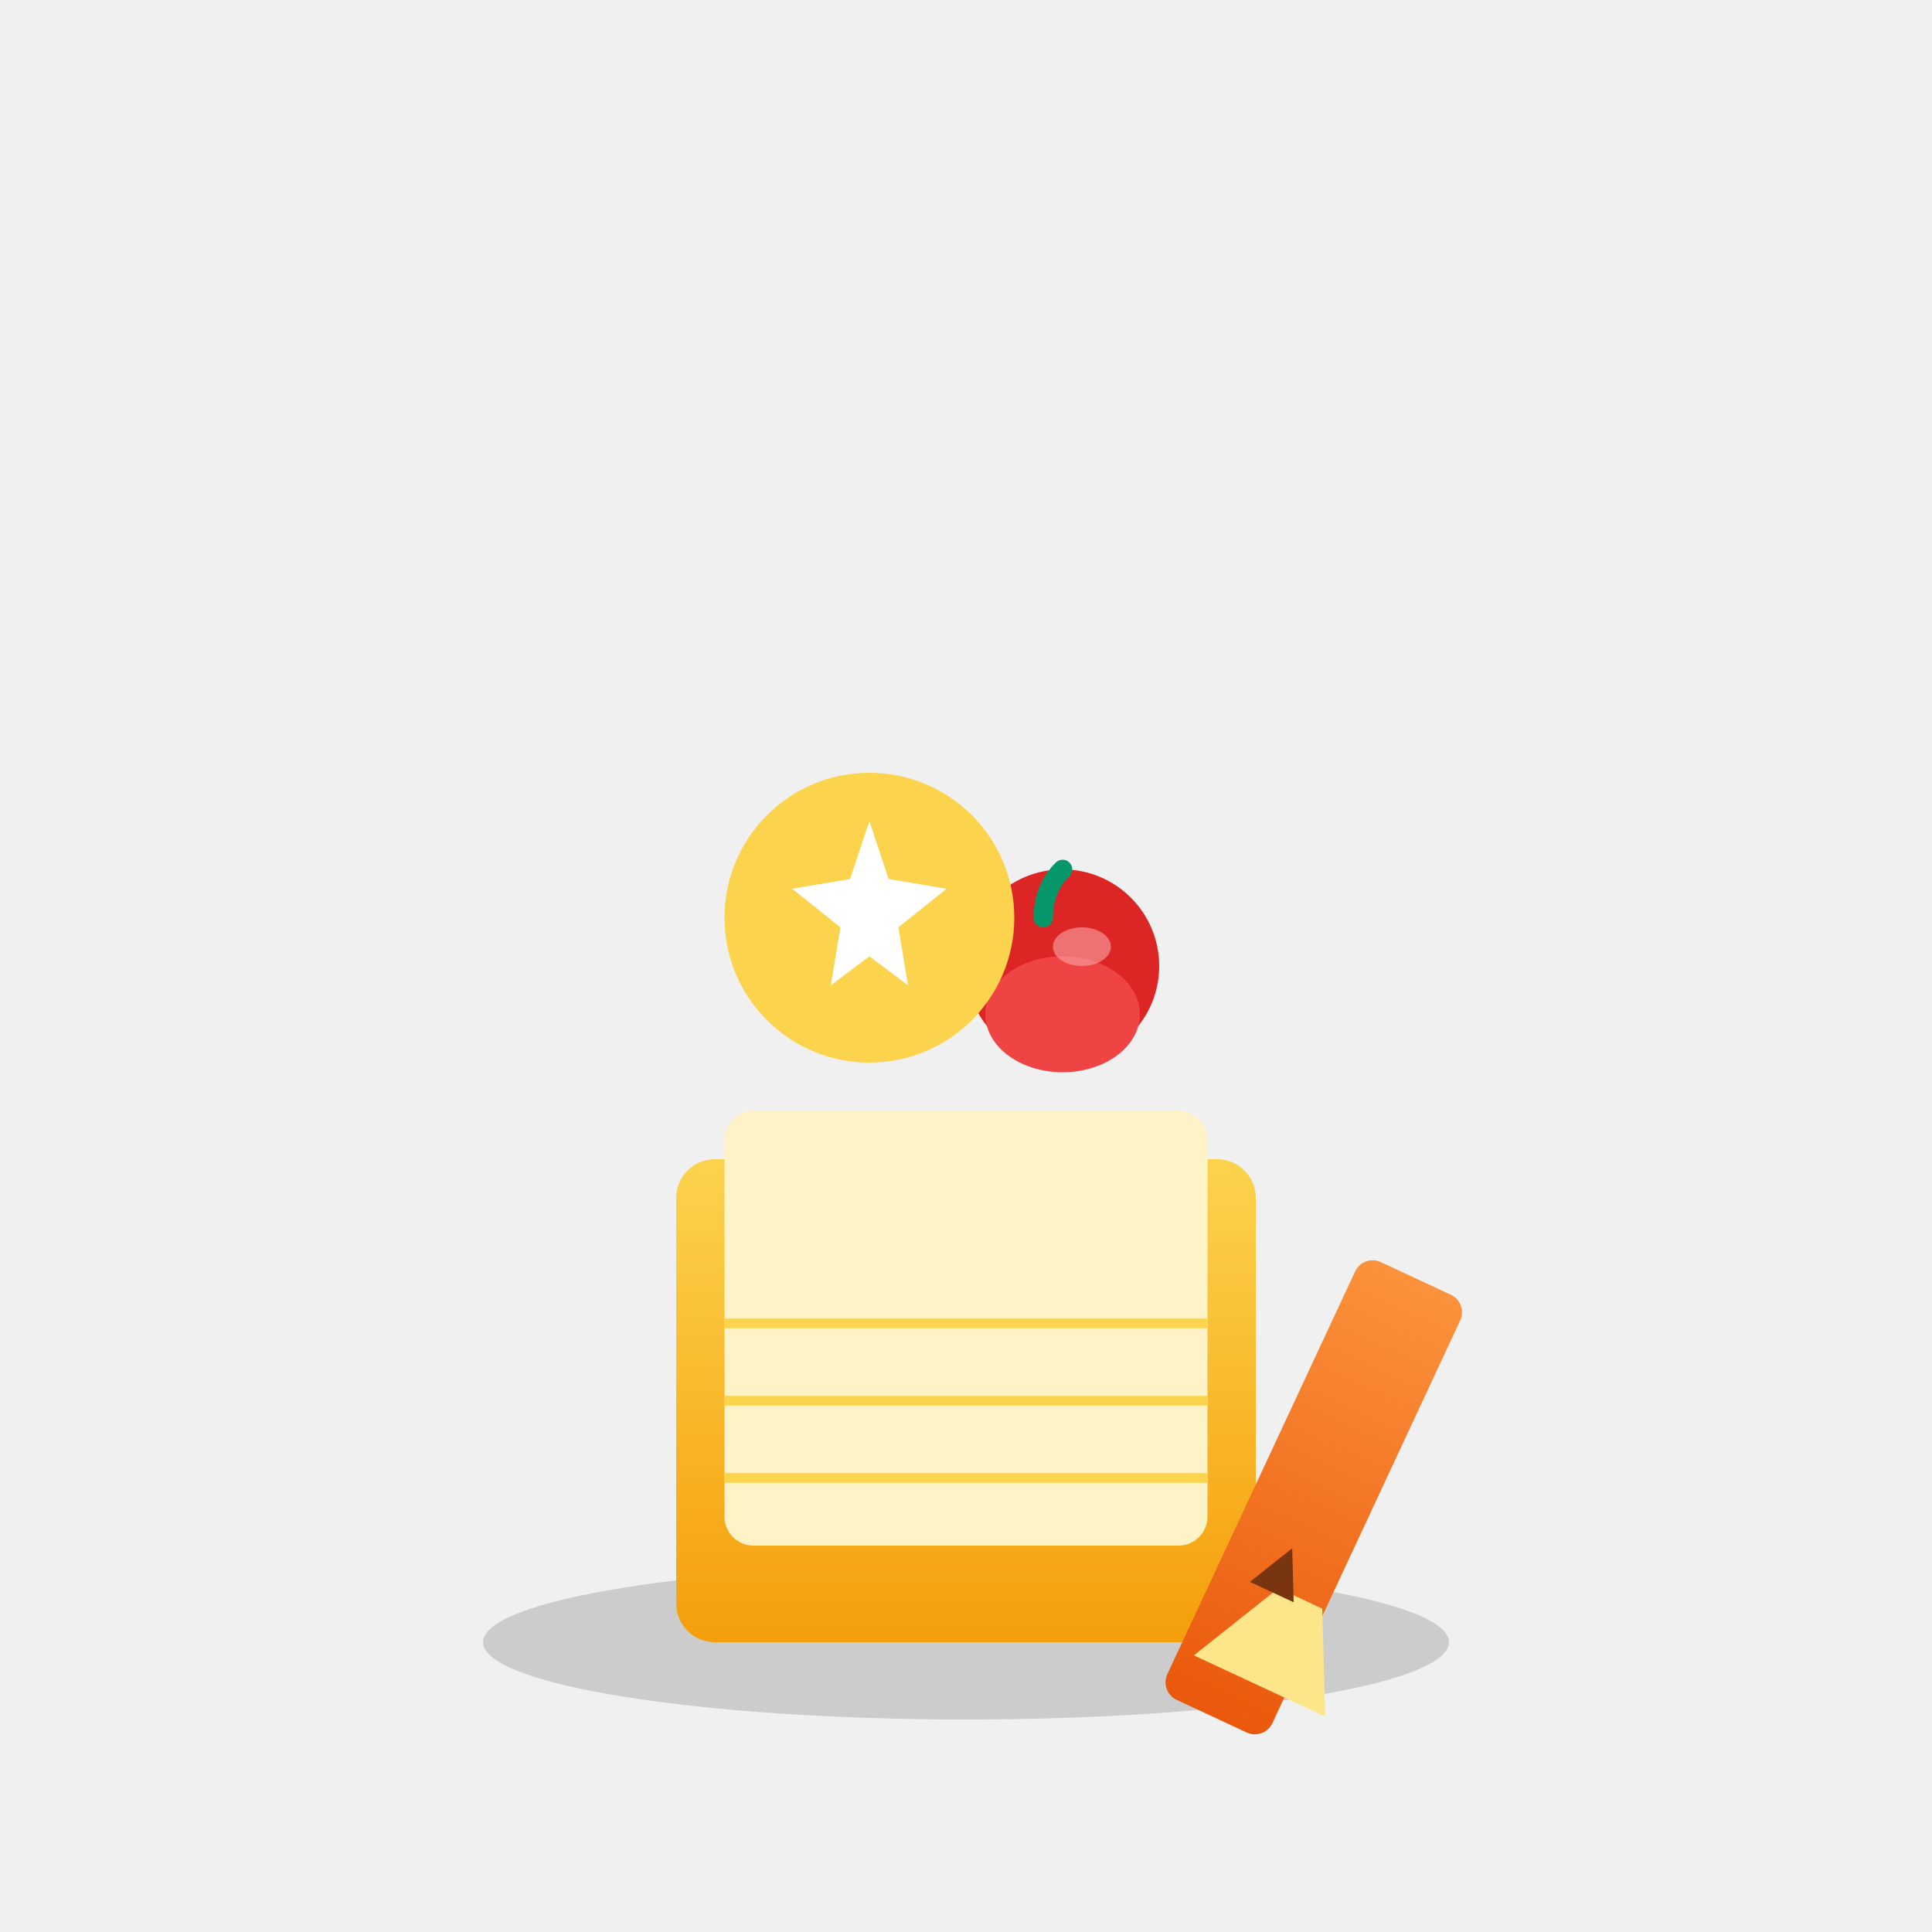
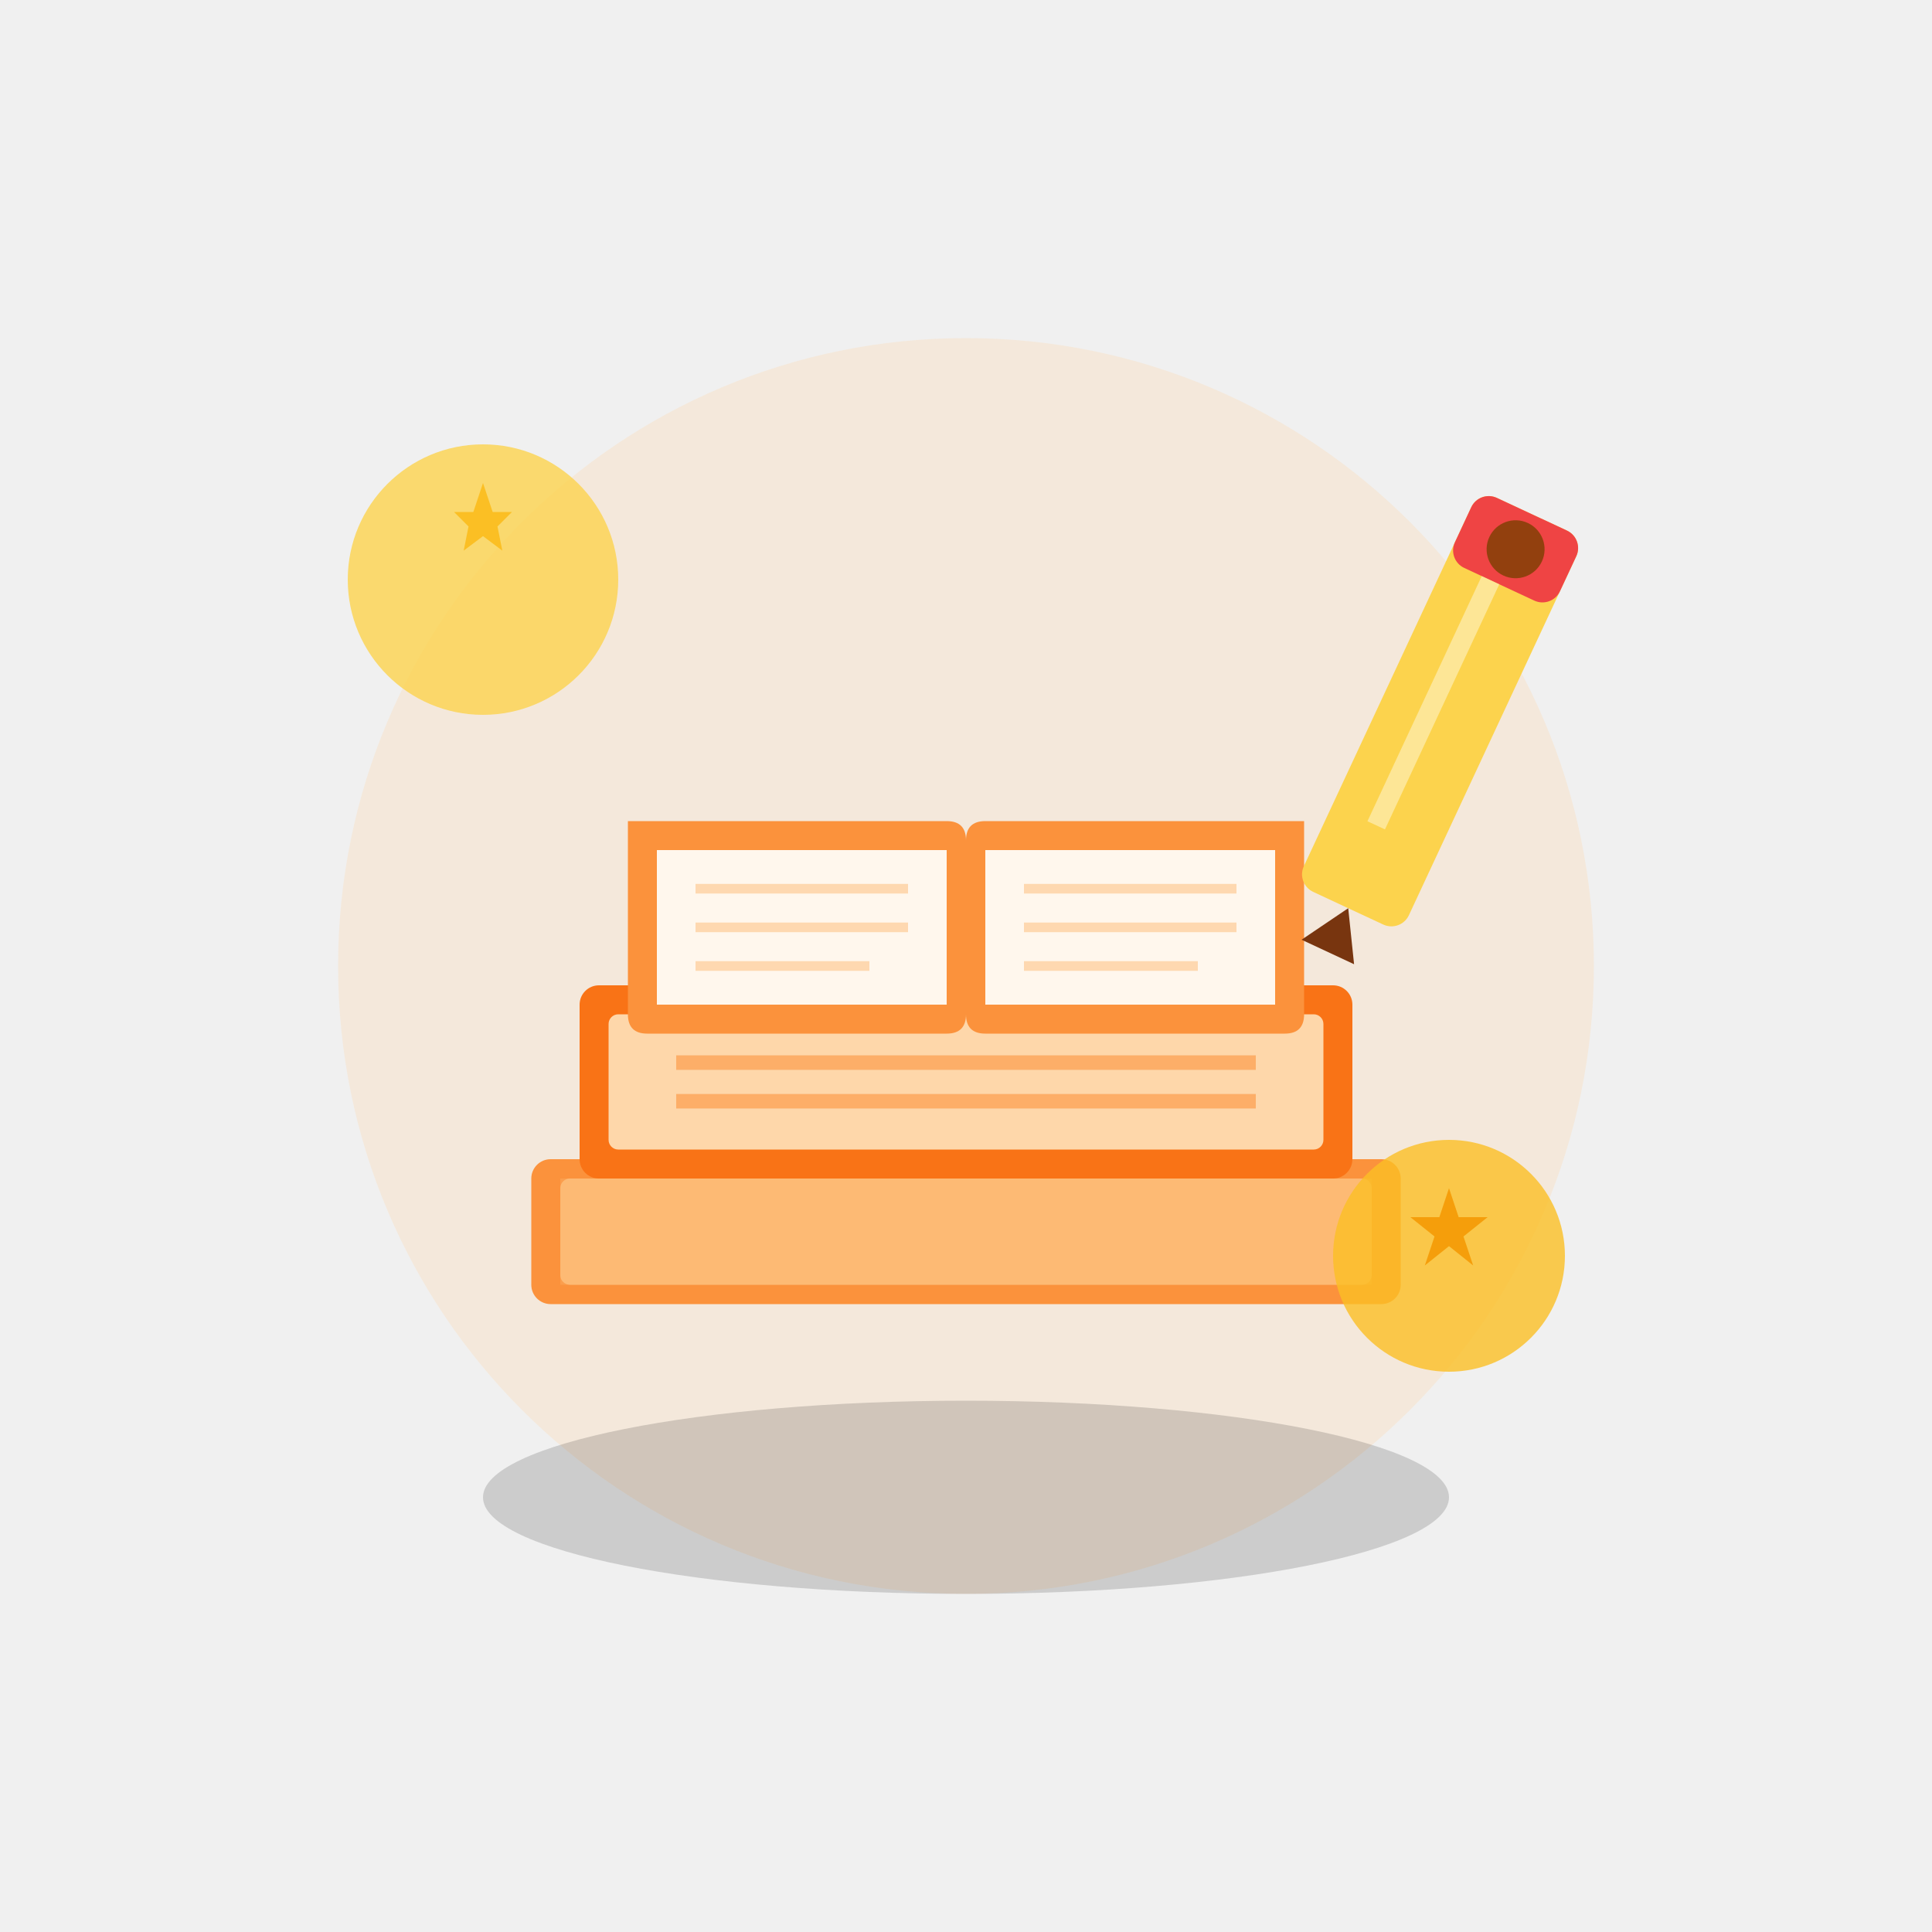
<svg xmlns="http://www.w3.org/2000/svg" width="200" height="200" viewBox="0 0 200 200" fill="none">
+   <circle cx="100" cy="100" r="65" fill="#FED7AA" opacity="0.3" />
+   <ellipse cx="100" cy="155" rx="50" ry="10" fill="#000000" opacity="0.15" />
+   <rect x="55" y="120" width="90" height="15" rx="2" fill="#FB923C" />
+   <rect x="58" y="122" width="84" height="11" rx="1" fill="#FDBA74" />
+   <path d="M58 122 L142 122 L142 133 L58 133" fill="url(#bookGradient1)" />
+   <rect x="60" y="102" width="80" height="20" rx="2" fill="#F97316" />
+   <rect x="63" y="105" width="74" height="14" rx="1" fill="#FED7AA" />
+   <line x1="70" y1="110" x2="130" y2="110" stroke="#FB923C" stroke-width="1.5" opacity="0.6" />
+   <line x1="70" y1="114" x2="130" y2="114" stroke="#FB923C" stroke-width="1.5" opacity="0.6" />
+   <path d="M65 85 L65 105 Q65 107 67 107 L98 107 Q100 107 100 105 L100 87 Q100 85 98 85 Z" fill="#FB923C" />
+   <path d="M135 85 L135 105 Q135 107 133 107 L102 107 Q100 107 100 105 L100 87 Q100 85 102 85 Z" fill="#FB923C" />
+   <rect x="68" y="88" width="30" height="16" fill="#FFF7ED" />
+   <rect x="102" y="88" width="30" height="16" fill="#FFF7ED" />
+   <line x1="72" y1="92" x2="94" y2="92" stroke="#FDBA74" stroke-width="1" opacity="0.5" />
+   <line x1="72" y1="96" x2="94" y2="96" stroke="#FDBA74" stroke-width="1" opacity="0.5" />
+   <line x1="72" y1="100" x2="90" y2="100" stroke="#FDBA74" stroke-width="1" opacity="0.5" />
+   <line x1="106" y1="92" x2="128" y2="92" stroke="#FDBA74" stroke-width="1" opacity="0.5" />
+   <line x1="106" y1="96" x2="128" y2="96" stroke="#FDBA74" stroke-width="1" opacity="0.5" />
+   <line x1="106" y1="100" x2="124" y2="100" stroke="#FDBA74" stroke-width="1" opacity="0.5" />
+   <g transform="rotate(25 145 80)">
+     <rect x="140" y="50" width="12" height="45" rx="2" fill="#FCD34D" />
+     <rect x="140" y="50" width="12" height="8" rx="2" fill="#EF4444" />
+     <circle cx="146" cy="54" r="3" fill="#92400E" />
+     <path d="M146 95 L143 100 L149 100 Z" fill="#78350F" />
+     <rect x="144" y="58" width="2" height="28" fill="#FEF3C7" opacity="0.6" />
+   </g>
+   <circle cx="50" cy="60" r="14" fill="#FCD34D" opacity="0.8" />
+   <path d="M50 50 L51 53 L53 53 L51.5 54.5 L52 57 L50 55.5 L48 57 L48.5 54.5 L47 53 L49 53 Z" fill="#FBBF24" />
+   <circle cx="150" cy="130" r="12" fill="#FBBF24" opacity="0.8" />
+   <path d="M150 123 L151 126 L154 126 L151.5 128 L152.5 131 L150 129 L147.5 131 L148.5 128 L146 126 L149 126 Z" fill="#F59E0B" />
  <defs>
-     <linearGradient id="bookGrad" x1="0%" y1="0%" x2="0%" y2="100%">
-       <stop offset="0%" stop-color="#FCD34D" />
-       <stop offset="100%" stop-color="#F59E0B" />
-     </linearGradient>
-     <linearGradient id="pencilGrad" x1="0%" y1="0%" x2="0%" y2="100%">
-       <stop offset="0%" stop-color="#FB923C" />
-       <stop offset="100%" stop-color="#EA580C" />
+     <linearGradient id="bookGradient1" x1="58" y1="122" x2="142" y2="133">
+       <stop offset="0%" stop-color="#FDBA74" stop-opacity="0.3" />
+       <stop offset="100%" stop-color="#FB923C" stop-opacity="0" />
    </linearGradient>
  </defs>
-   <ellipse cx="100" cy="170" rx="50" ry="8" fill="#000000" opacity="0.15" />
-   <rect x="70" y="120" width="60" height="50" rx="4" fill="url(#bookGrad)" />
-   <rect x="75" y="115" width="50" height="45" rx="3" fill="#FEF3C7" />
-   <line x1="75" y1="137" x2="125" y2="137" stroke="#FCD34D" stroke-width="1" />
-   <line x1="75" y1="145" x2="125" y2="145" stroke="#FCD34D" stroke-width="1" />
-   <line x1="75" y1="153" x2="125" y2="153" stroke="#FCD34D" stroke-width="1" />
-   <circle cx="110" cy="100" r="10" fill="#DC2626" />
-   <ellipse cx="110" cy="105" rx="8" ry="6" fill="#EF4444" />
-   <path d="M110 90 Q108 92 108 95" stroke="#059669" stroke-width="2" stroke-linecap="round" />
-   <ellipse cx="112" cy="98" rx="3" ry="2" fill="#FCA5A5" opacity="0.6" />
-   <rect x="130" y="130" width="12" height="50" rx="2" fill="url(#pencilGrad)" transform="rotate(25 136 155)" />
-   <path d="M125 175 L130 165 L135 165 L140 175 Z" fill="#FDE68A" transform="rotate(25 132.5 170)" />
-   <path d="M130 165 L135 165 L132.5 160 Z" fill="#78350F" transform="rotate(25 132.5 163)" />
-   <circle cx="90" cy="95" r="15" fill="#FCD34D" />
-   <path d="M90 85 L92 91 L98 92 L93 96 L94 102 L90 99 L86 102 L87 96 L82 92 L88 91 Z" fill="#FFFFFF" />
</svg>
